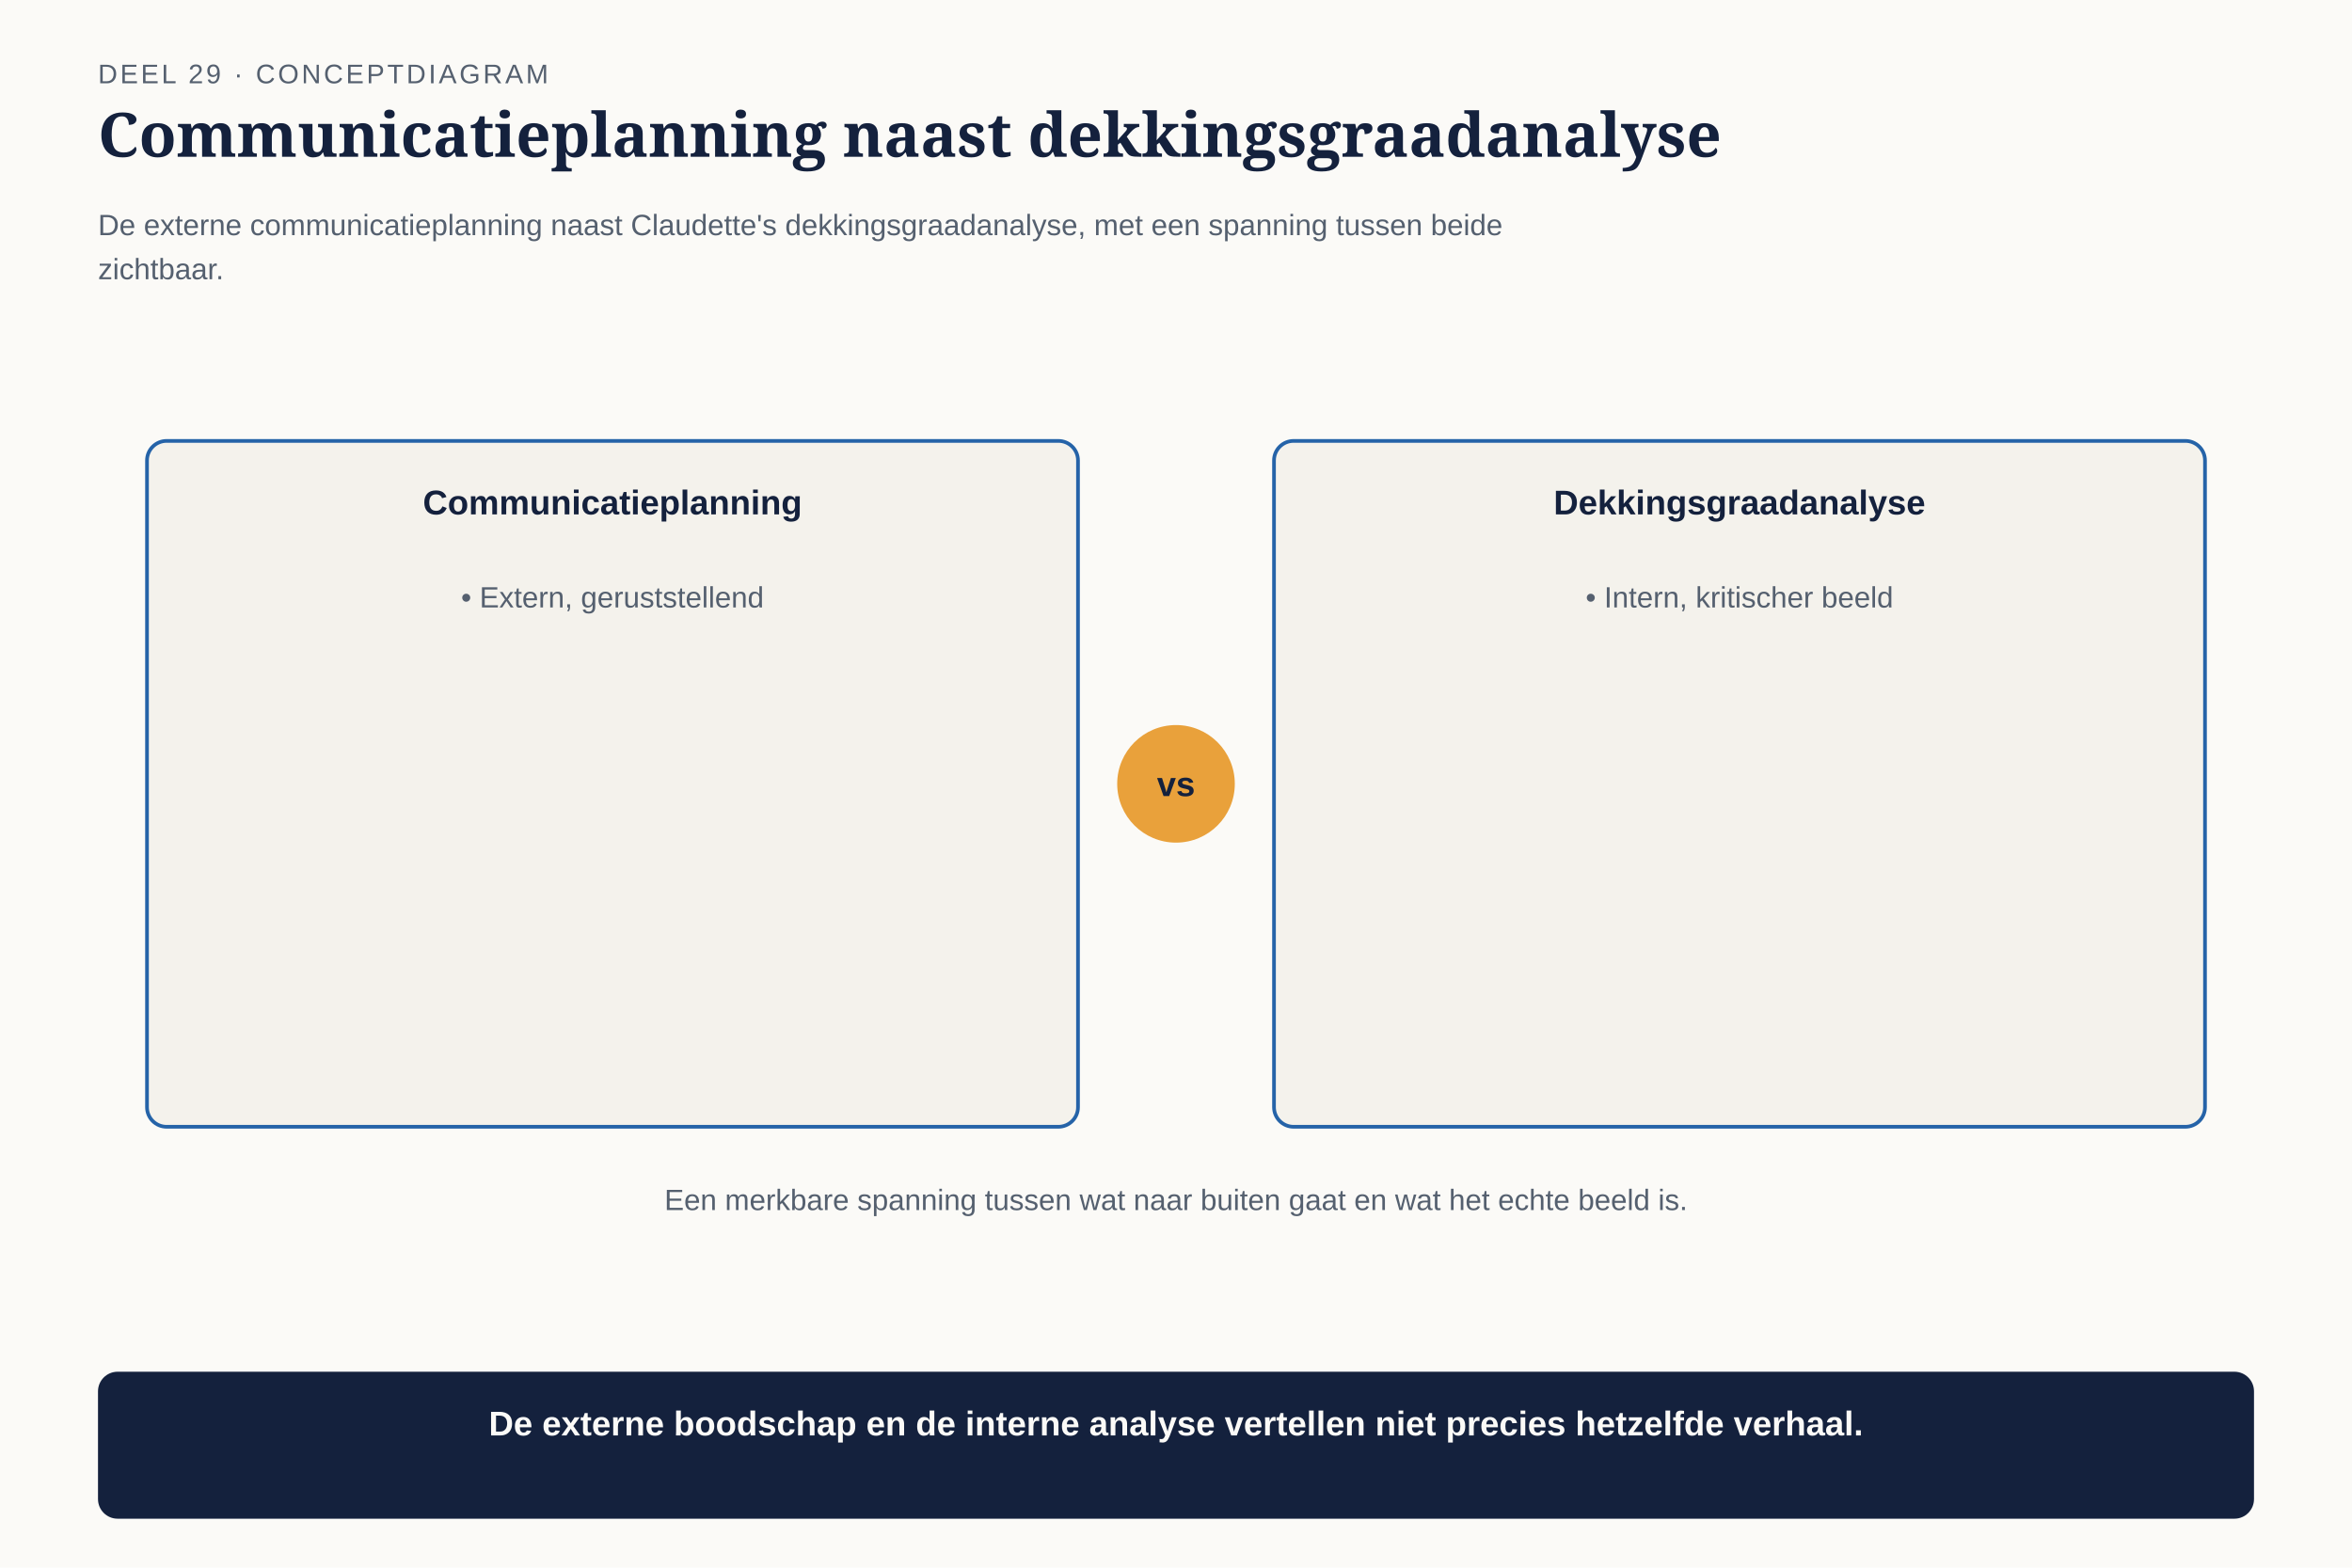
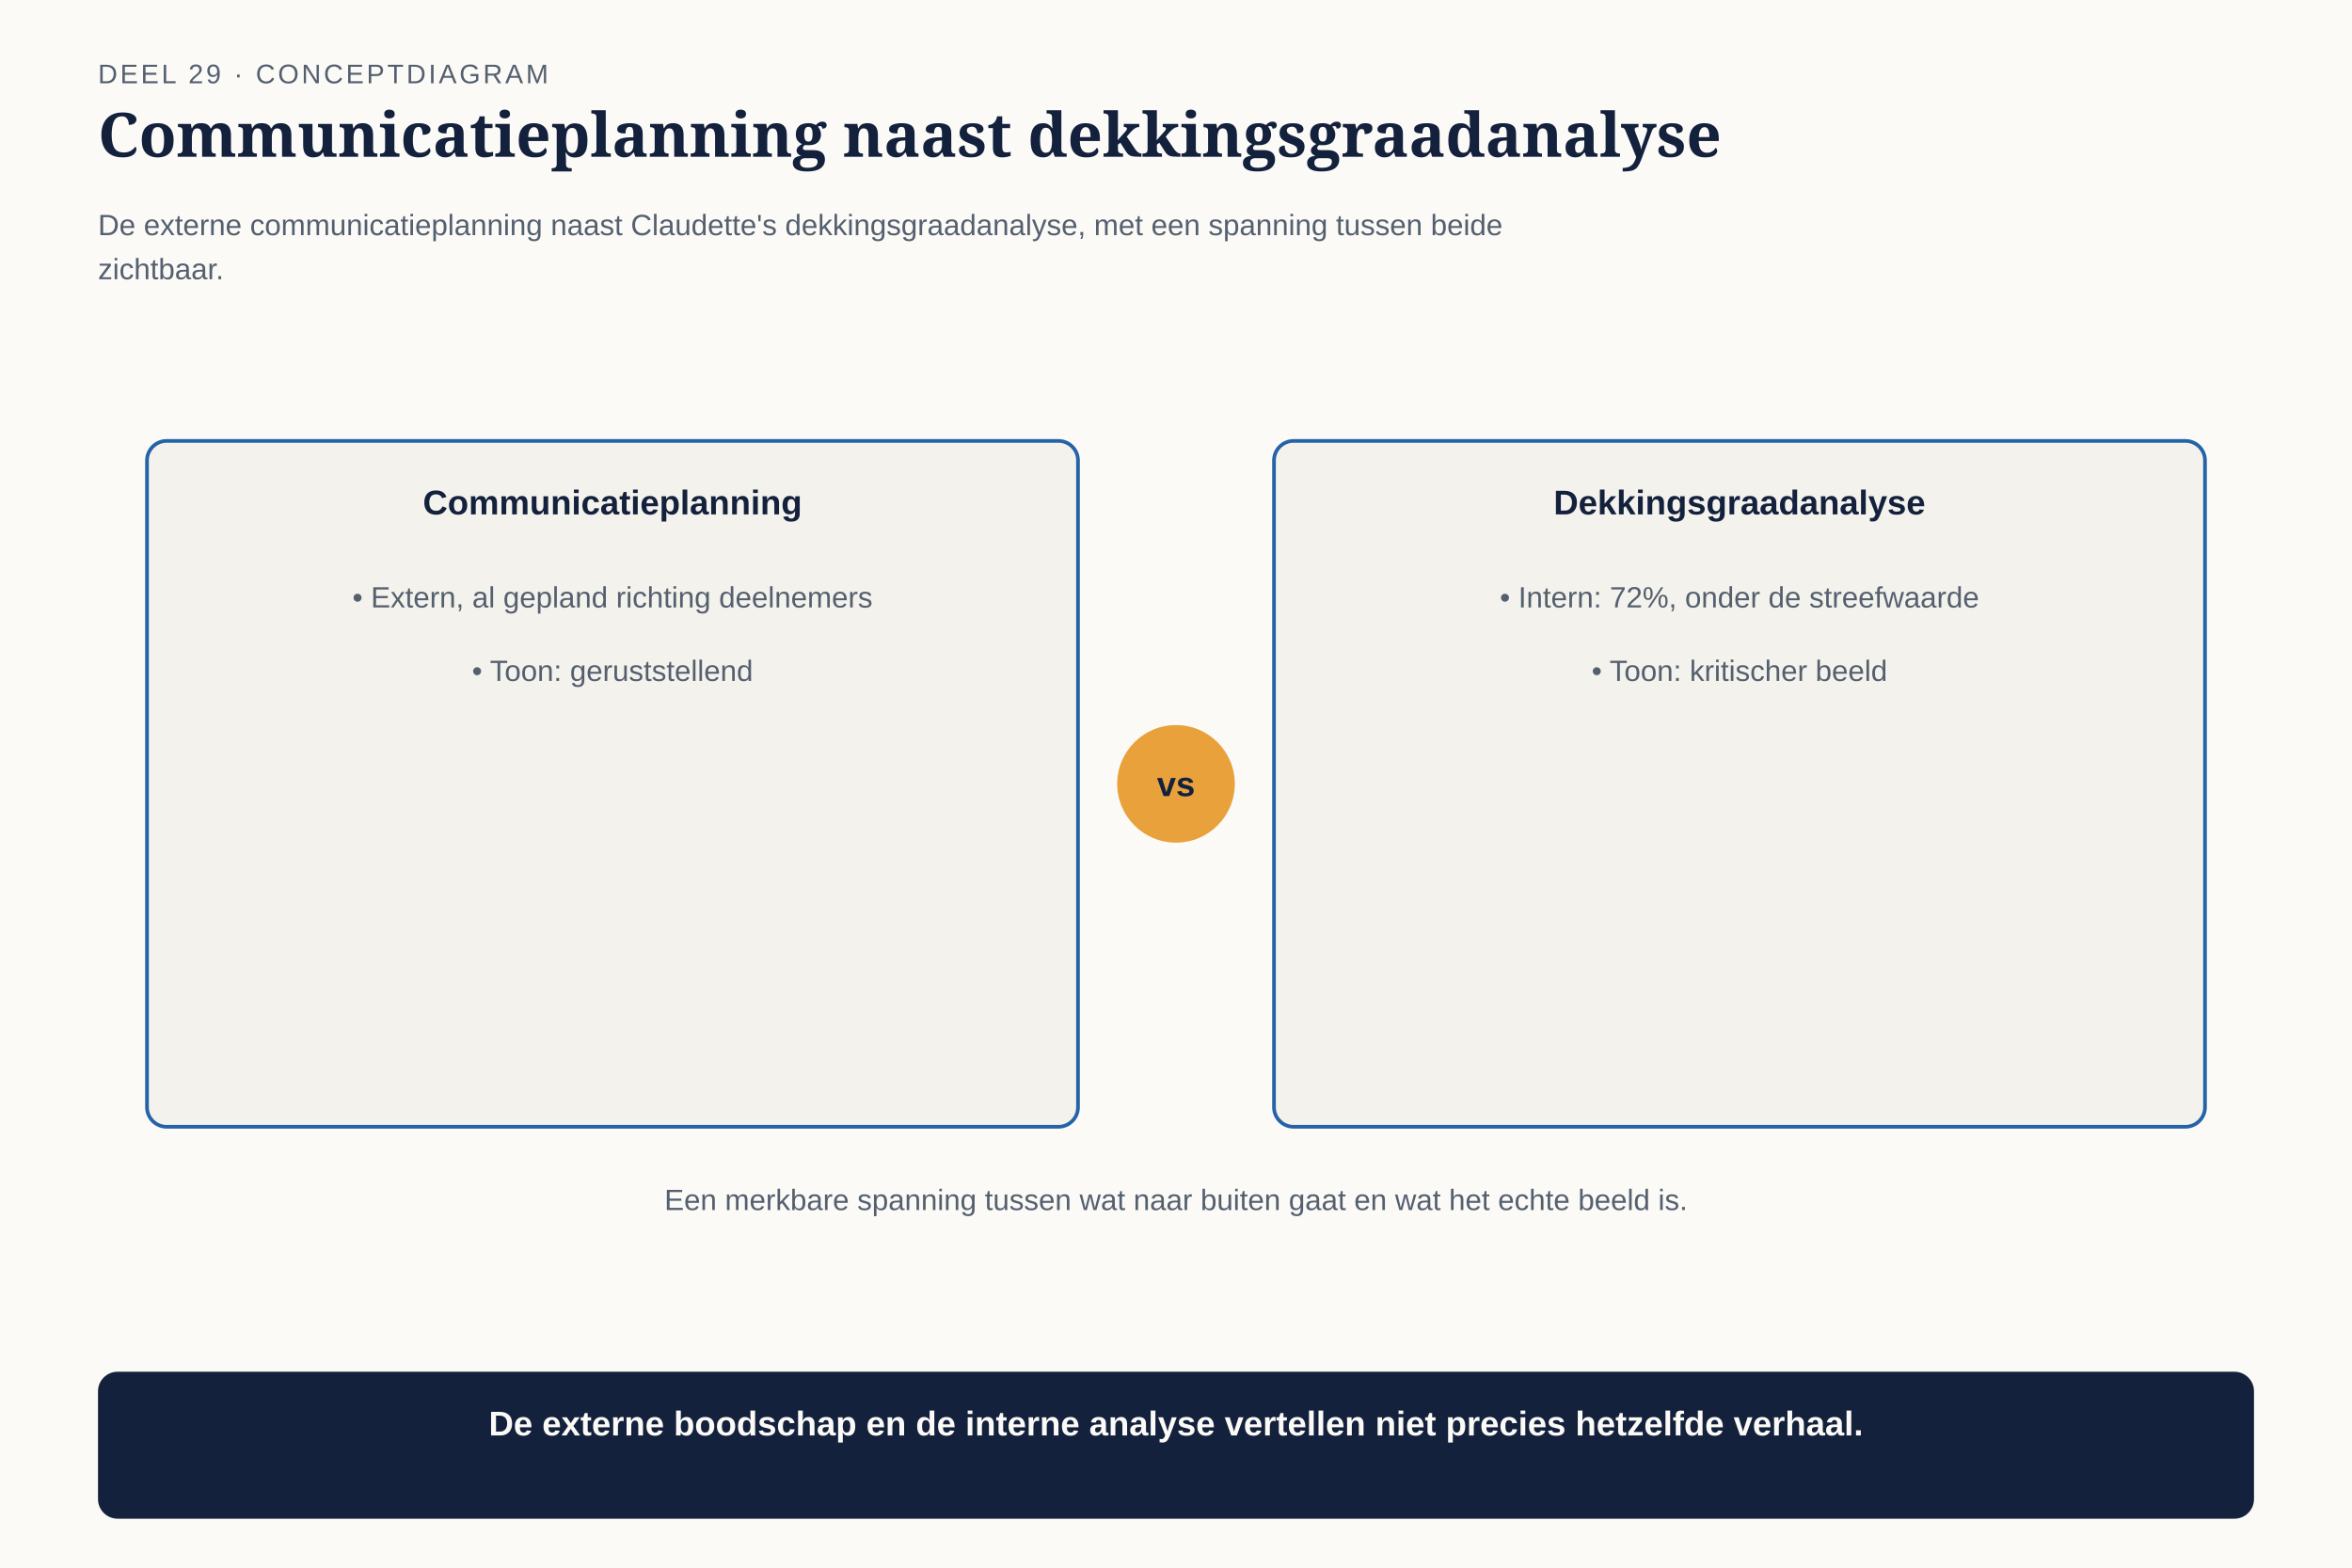
<svg xmlns="http://www.w3.org/2000/svg" viewBox="0 0 960 640" font-family="'DM Sans', Arial, sans-serif" width="960" height="640" preserveAspectRatio="xMidYMid meet">
  <defs>
    <style>
      .paper { fill:#FBFAF7; }
      .label { font-size:14px; font-weight:700; fill:#14213D; }
      .label-light { font-size:14px; font-weight:700; fill:#FBFAF7; }
      .sub { font-size:12px; fill:#55606F; }
      .sub-light { font-size:12px; fill:#DFDCD3; }
      .title { font-family:'Cormorant Garamond', Georgia, serif; font-size:25px; fill:#14213D; font-weight:600; }
      .title-sm { font-family:'Cormorant Garamond', Georgia, serif; font-size:19px; fill:#14213D; font-weight:600; }
      .kicker { font-size:11px; fill:#55606F; letter-spacing:.10em; }
      .arrow { stroke:#2563A8; stroke-width:2; fill:none; marker-end:url(#arrb); }
      .arrow-muted { stroke:#55606F; stroke-width:1.5; fill:none; marker-end:url(#arrm); }
      .arrow-amber { stroke:#E9A13B; stroke-width:2; fill:none; marker-end:url(#arra); }
    </style>
    <marker id="arrb" markerWidth="10" markerHeight="10" refX="6" refY="3" orient="auto">
      <path d="M0,0 L6,3 L0,6 Z" fill="#2563A8" />
    </marker>
    <marker id="arrm" markerWidth="10" markerHeight="10" refX="6" refY="3" orient="auto">
      <path d="M0,0 L6,3 L0,6 Z" fill="#55606F" />
    </marker>
    <marker id="arra" markerWidth="10" markerHeight="10" refX="6" refY="3" orient="auto">
      <path d="M0,0 L6,3 L0,6 Z" fill="#E9A13B" />
    </marker>
  </defs>
  <rect width="960" height="640" class="paper" />
  <text x="40" y="34" class="kicker">DEEL 29 · CONCEPTDIAGRAM</text>
  <text x="40" y="64" class="title">Communicatieplanning naast dekkingsgraadanalyse</text>
  <text x="40" y="96" class="sub">De externe communicatieplanning naast Claudette's dekkingsgraadanalyse, met een spanning tussen beide</text>
  <text x="40" y="114" class="sub">zichtbaar.</text>
  <rect x="60" y="180" width="380" height="280" rx="8" fill="#F4F2EC" stroke="#2563A8" stroke-width="1.5" />
  <text x="250" y="210" text-anchor="middle" class="label">Communicatieplanning</text>
-   <text x="250" y="248" text-anchor="middle" class="sub">• Extern, geruststellend</text>
+   <text x="250" y="248" text-anchor="middle" class="sub">• Extern, al gepland richting deelnemers</text>
+   <text x="250" y="278" text-anchor="middle" class="sub">• Toon: geruststellend</text>
  <rect x="520" y="180" width="380" height="280" rx="8" fill="#F4F2EC" stroke="#2563A8" stroke-width="1.5" />
  <text x="710" y="210" text-anchor="middle" class="label">Dekkingsgraadanalyse</text>
-   <text x="710" y="248" text-anchor="middle" class="sub">• Intern, kritischer beeld</text>
+   <text x="710" y="248" text-anchor="middle" class="sub">• Intern: 72%, onder de streefwaarde</text>
+   <text x="710" y="278" text-anchor="middle" class="sub">• Toon: kritischer beeld</text>
  <circle cx="480" cy="320" r="24" fill="#E9A13B" />
  <text x="480" y="325" text-anchor="middle" class="label">vs</text>
  <text x="480" y="494" text-anchor="middle" class="sub">Een merkbare spanning tussen wat naar buiten gaat en wat het echte beeld is.</text>
  <rect x="40" y="560" width="880" height="60" rx="8" fill="#14213D" />
  <text x="480" y="586" text-anchor="middle" class="label-light">De externe boodschap en de interne analyse vertellen niet precies hetzelfde verhaal.</text>
</svg>
